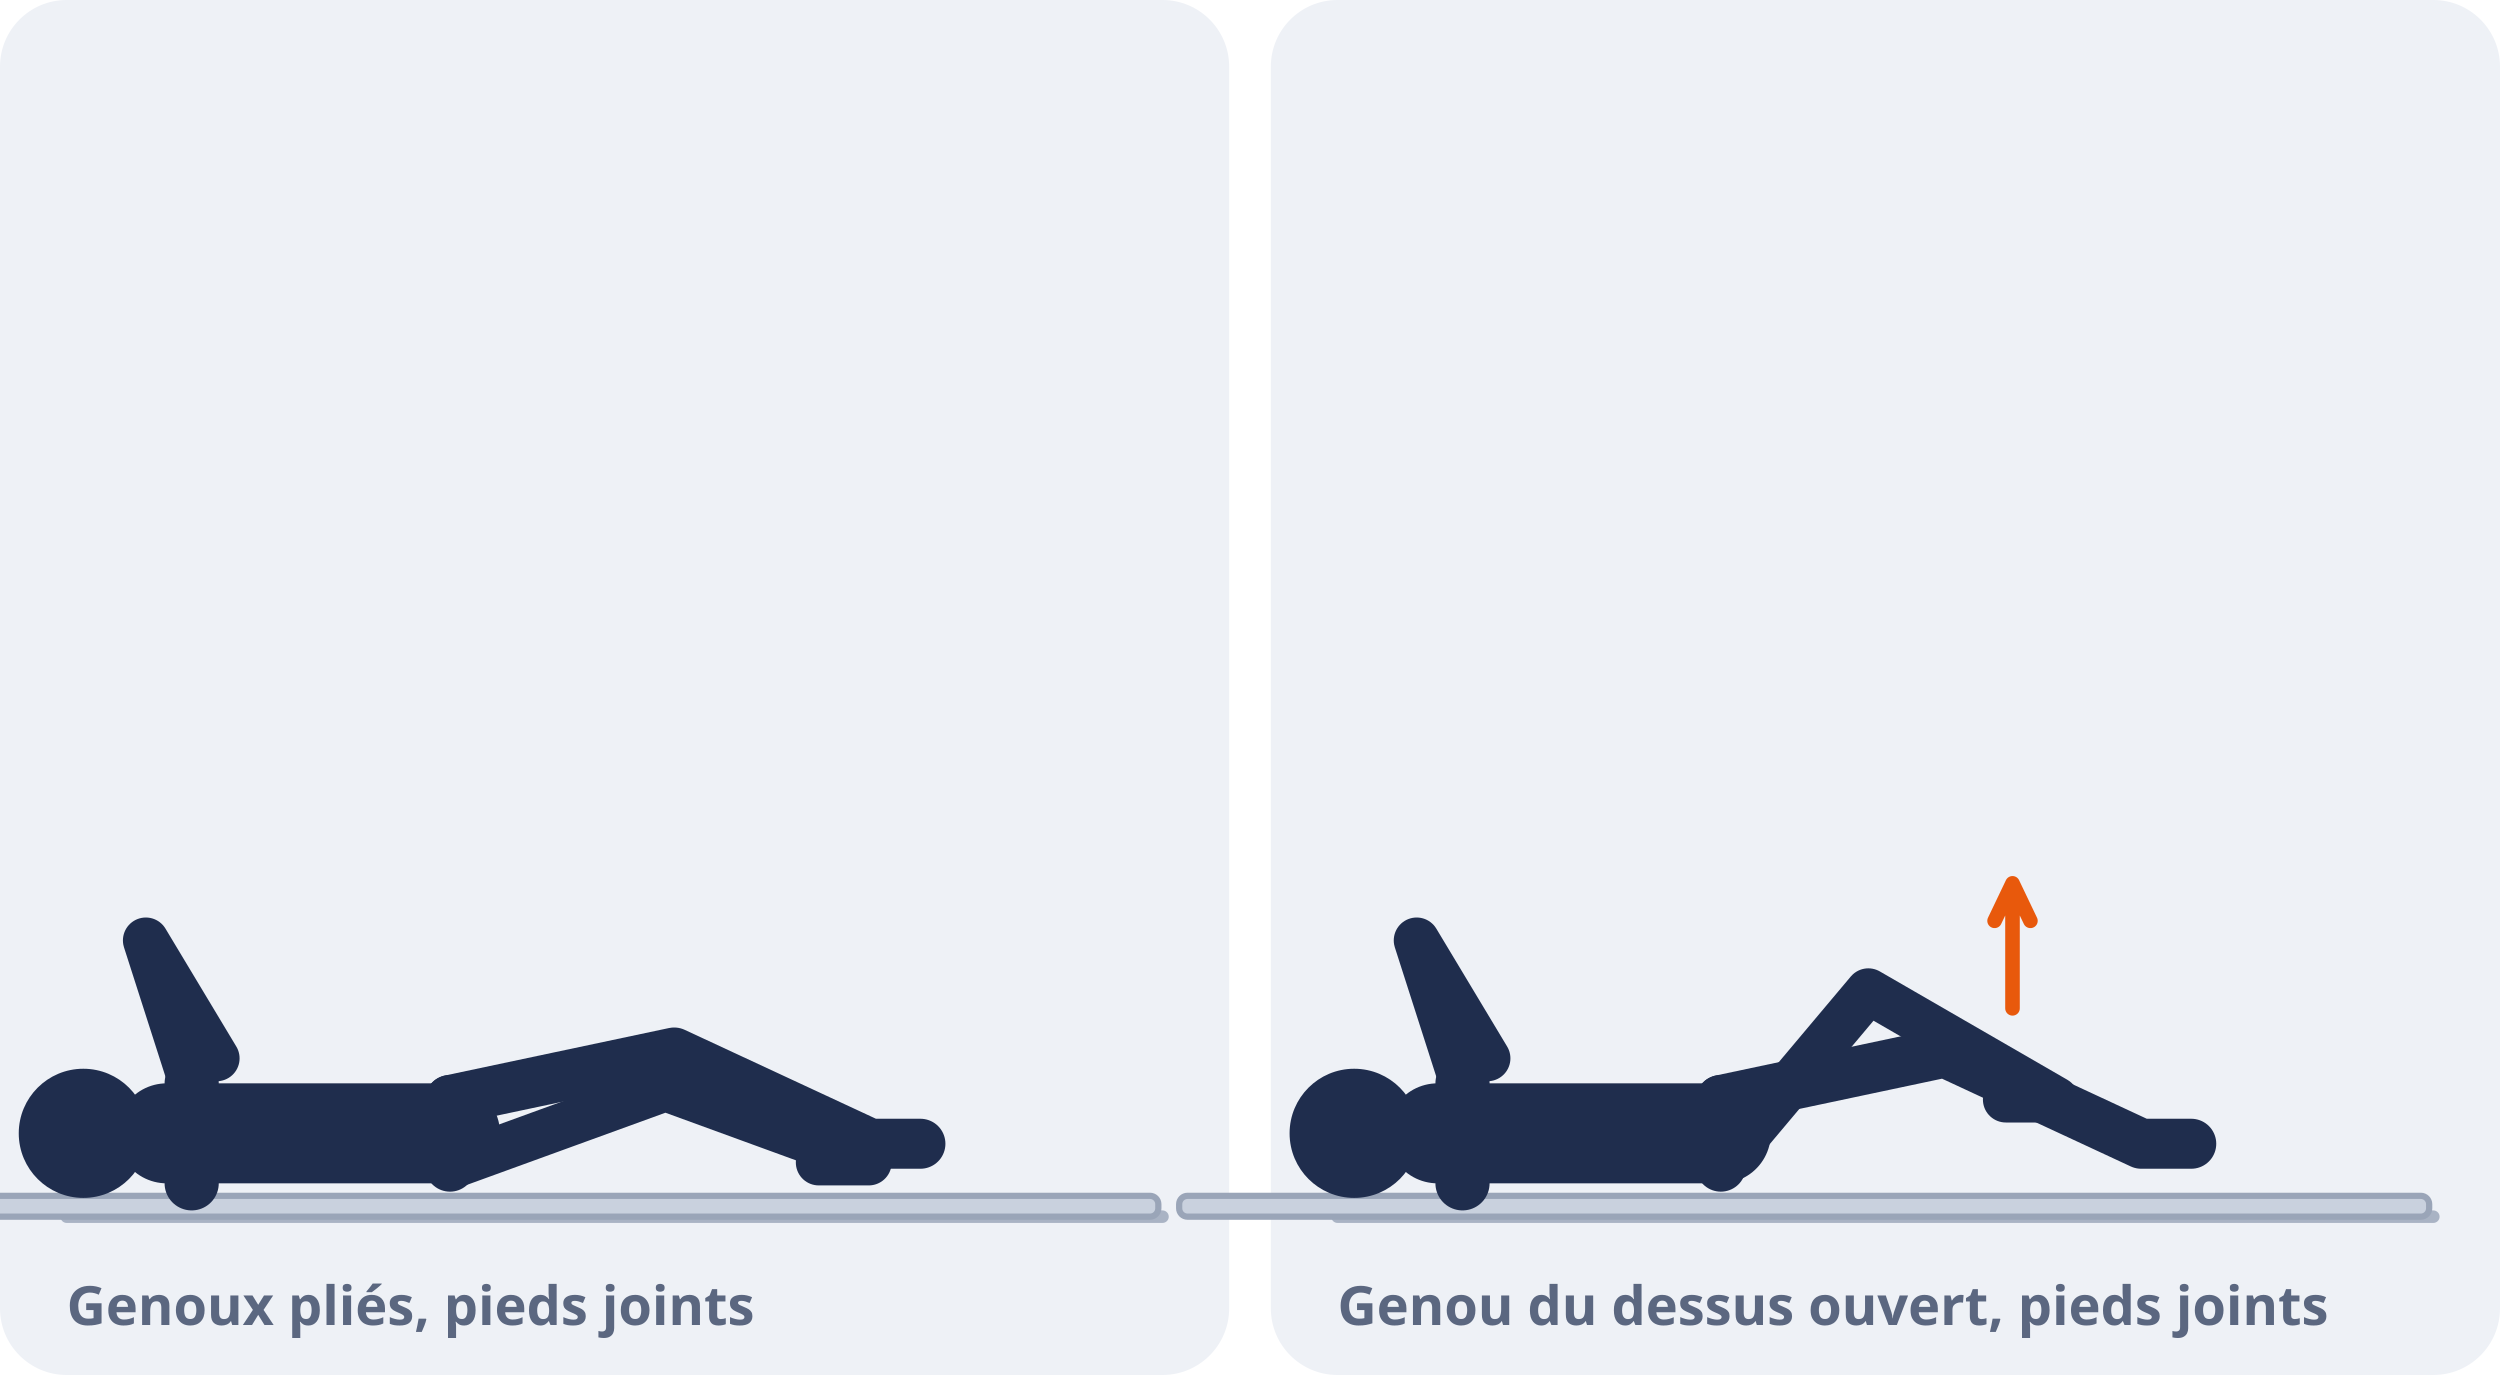
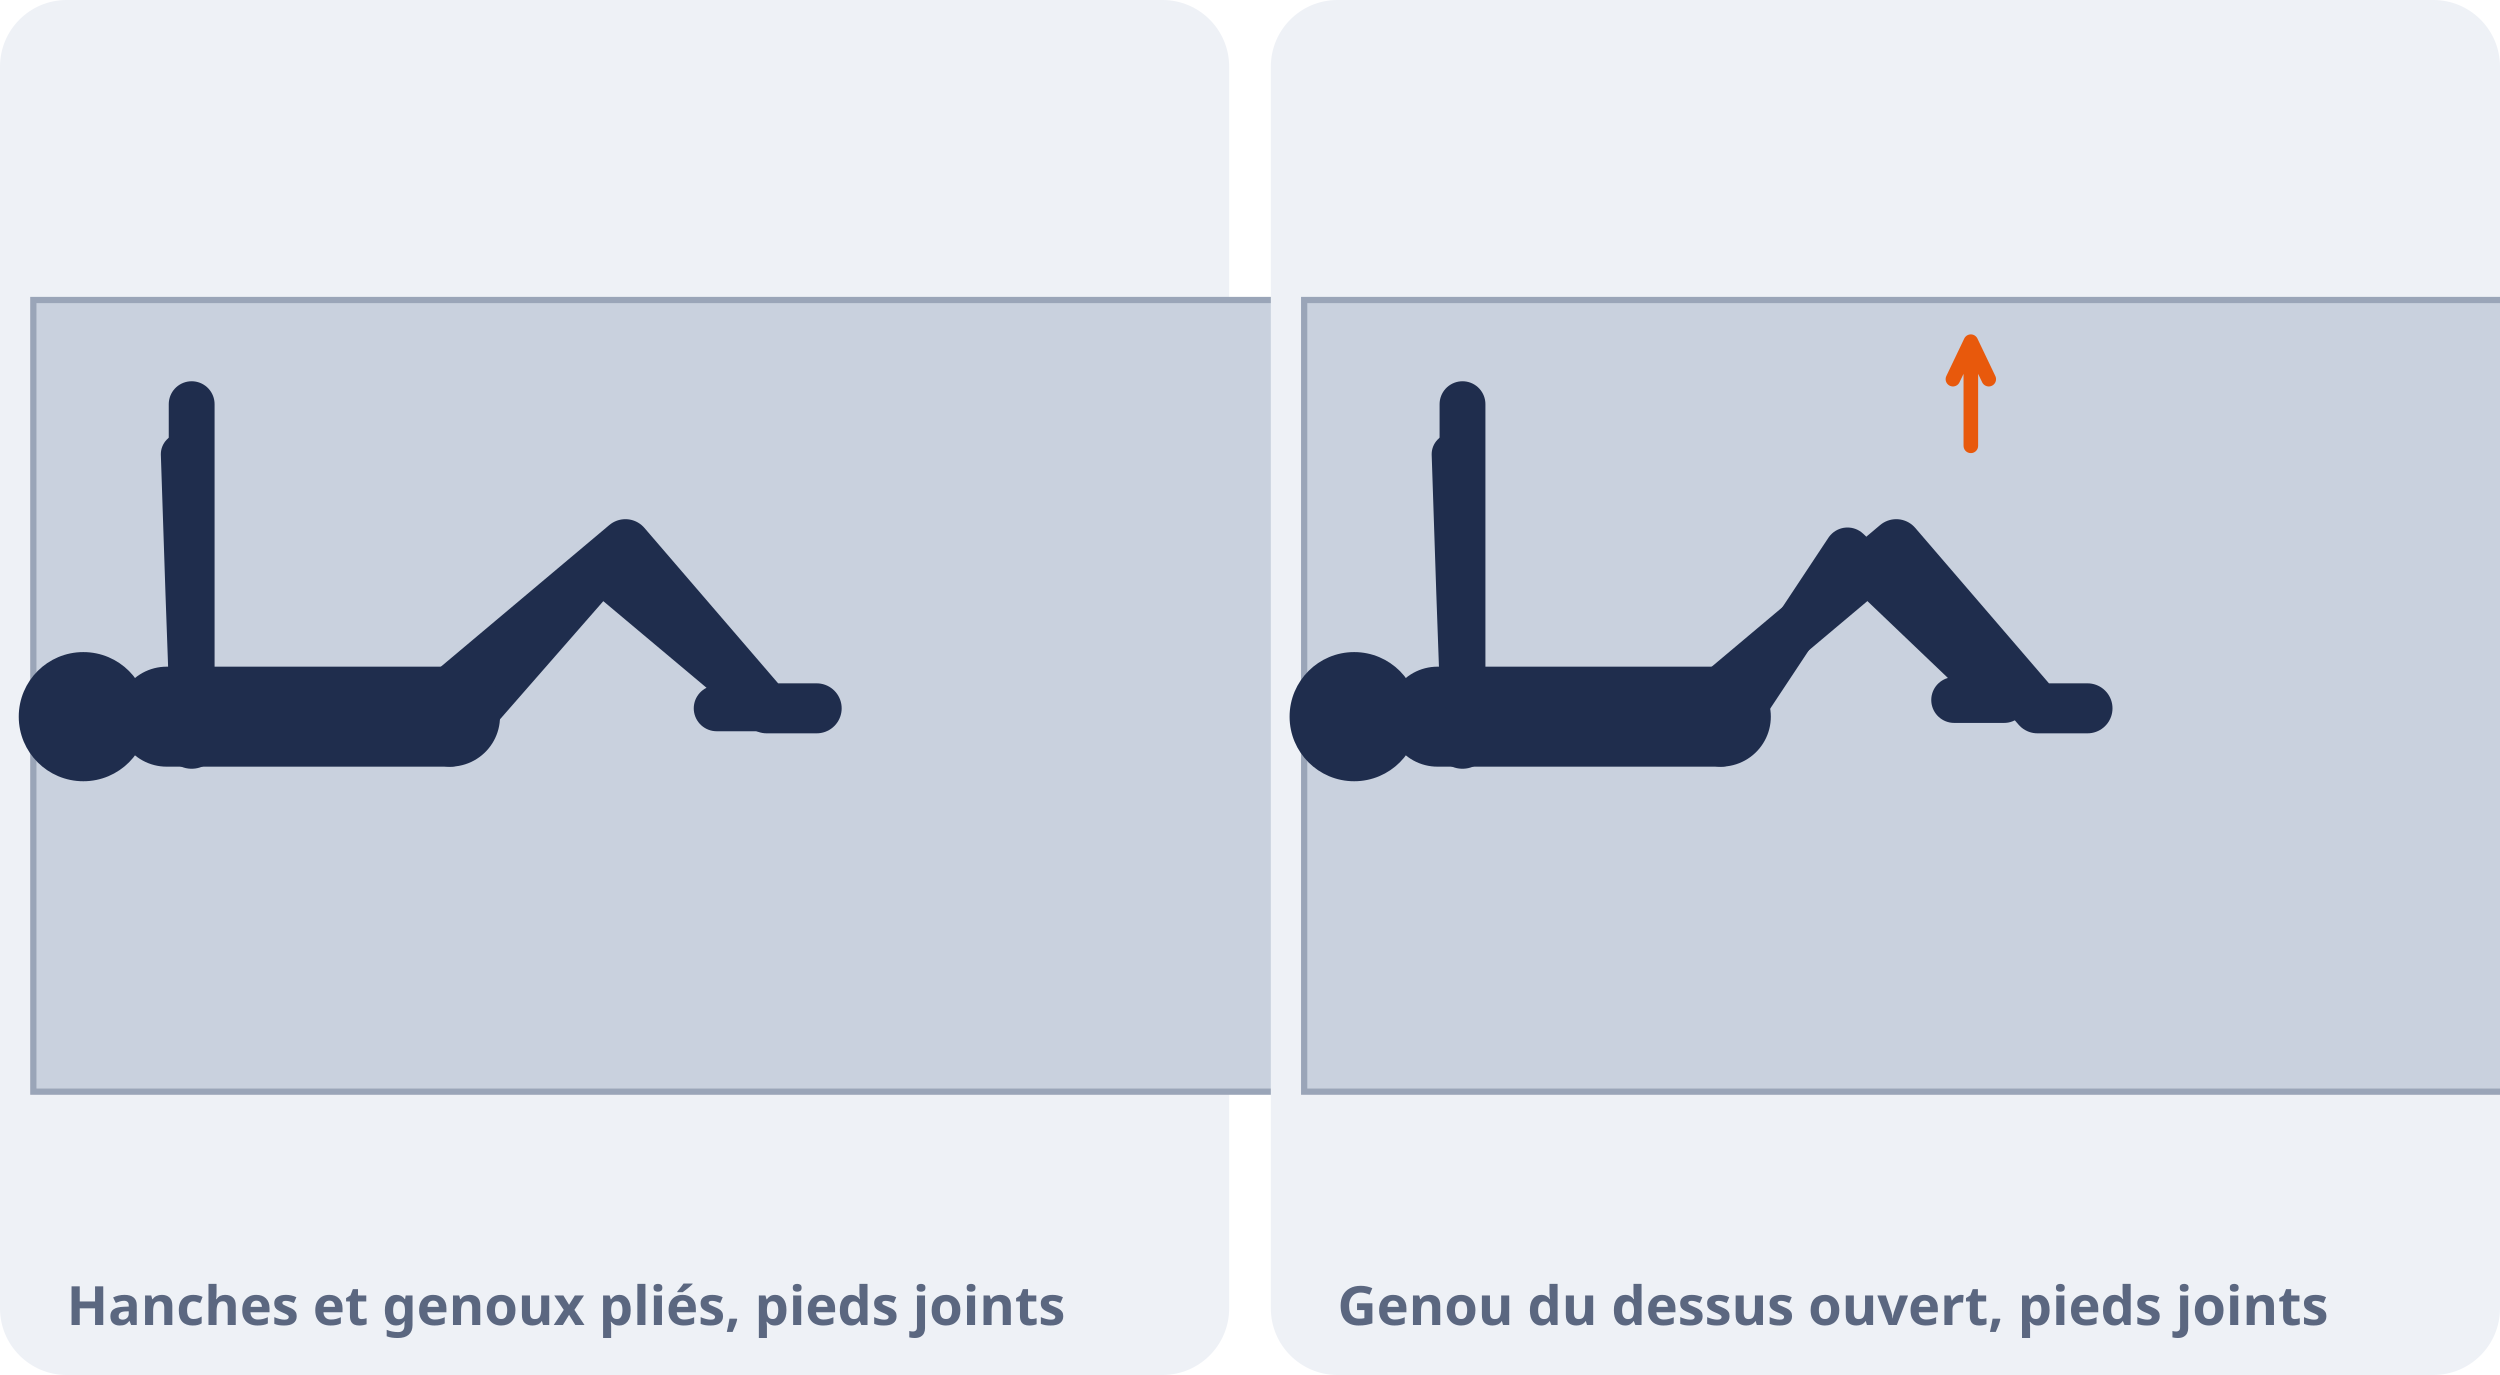
<svg xmlns="http://www.w3.org/2000/svg" viewBox="0 0 600 330" role="img" aria-labelledby="t">
  <style>.bg{fill:#eef1f6}.gr{stroke:#a9b3c4;stroke-width:3;stroke-linecap:round}.bn{stroke:#1f2d4d;fill:none;stroke-linecap:round;stroke-linejoin:round}.bf{stroke:#7f8cab;fill:none;stroke-linecap:round;stroke-linejoin:round}.bh{fill:#1f2d4d}.pr{fill:#c9d1de;stroke:#9aa5b8;stroke-width:1.5}.wb{fill:#dbe1ec}.prl{stroke:#9aa5b8;fill:none;stroke-linecap:round}.ac{stroke:#e8590c;fill:#e8590c;stroke-linecap:round}polyline.ac{fill:none}.arw{stroke:#e8590c;stroke-width:3.5;fill:none;stroke-linecap:round;stroke-linejoin:round}.arc{stroke:#e8590c;stroke-width:3;fill:none;stroke-dasharray:6 5}.tw{stroke:#e0a93c;fill:none;stroke-linecap:round;stroke-linejoin:round}.db{stroke:#4a5568}.dbi{stroke:#8793a8}.bag{fill:#3b7a57;stroke:#285a3f;stroke-width:1.5}.bagp{fill:#2f6849}.lbl{font:600 13px system-ui,sans-serif;fill:#5b6780}@media (prefers-color-scheme:dark){.bg{fill:#1b2233}.gr{stroke:#4a5670}.bn{stroke:#e8edf7}.bf{stroke:#8a97b5}.bh{fill:#e8edf7}.pr{fill:#2d3750;stroke:#4a5670}.wb{fill:#252e44}.prl{stroke:#56637f}.ac{stroke:#ff8a3d;fill:#ff8a3d}.arw,.arc{stroke:#ff8a3d}.tw{stroke:#d9b56a}.db{stroke:#b5bfd3}.dbi{stroke:#7b87a0}.lbl{fill:#9fb0cf}}</style>
  <rect class="bg" x="0" y="0" width="295" height="330" rx="16" />
-   <line class="gr" x1="16" y1="292" x2="279" y2="292" />
-   <rect class="pr" x="-22" y="287" width="300" height="5" rx="2" />
-   <polyline class="bn" stroke-width="12" points="108,280 108,264" />
-   <polyline class="bn" stroke-width="13" points="46,284 46,260" />
-   <polyline class="bn" stroke-width="11" points="108,280 159.7,261.2 208.5,279 196.5,279" />
-   <polyline class="bn" stroke-width="24" points="108,272 40,272" />
-   <polyline class="bn" stroke-width="12" points="108,264 161.8,252.6 208.9,274.5 220.9,274.5" />
-   <polyline class="bn" stroke-width="11" points="46,260 35,225.7 52,254" />
-   <circle class="bn bh" cx="20" cy="272" r="15" />
-   <text class="lbl" x="16" y="318">Genoux pliés, pieds joints</text>
+   <rect class="pr" x="8" y="72" width="300" height="190" rx="0" />
+   <polyline class="bn" stroke-width="12" points="108,178 108,166" />
+   <polyline class="bn" stroke-width="13" points="46,178 46,166" />
+   <polyline class="bn" stroke-width="10" points="46,178 44.7,142 43.6,109" />
+   <polyline class="bn" stroke-width="11" points="108,178 144.2,136.6 184,170 172,170" />
+   <polyline class="bn" stroke-width="24" points="108,172 40,172" />
+   <polyline class="bn" stroke-width="12" points="108,166 150.1,130.6 184,170 196,170" />
+   <polyline class="bn" stroke-width="11" points="46,166 46,130 46,97" />
+   <circle class="bn bh" cx="20" cy="172" r="15" />
+   <text class="lbl" x="16" y="318">Hanches et genoux pliés, pieds joints</text>
  <rect class="bg" x="305" y="0" width="295" height="330" rx="16" />
-   <line class="gr" x1="321" y1="292" x2="584" y2="292" />
-   <rect class="pr" x="283" y="287" width="300" height="5" rx="2" />
-   <polyline class="bn" stroke-width="12" points="413,280 413,264" />
-   <polyline class="bn" stroke-width="13" points="351,284 351,260" />
-   <polyline class="bn" stroke-width="11" points="413,280 448.4,237.9 493.4,263.9 481.4,263.9" />
-   <polyline class="bn" stroke-width="24" points="413,272 345,272" />
-   <polyline class="bn" stroke-width="12" points="413,264 466.8,252.6 513.9,274.5 525.9,274.5" />
-   <polyline class="bn" stroke-width="11" points="351,260 340,225.7 357,254" />
-   <circle class="bn bh" cx="325" cy="272" r="15" />
-   <path class="arw" d="M483,242 L483,212 M487.3,221 L483,212 L478.7,221" />
+   <rect class="pr" x="313" y="72" width="300" height="190" rx="0" />
+   <polyline class="bn" stroke-width="12" points="413,178 413,166" />
+   <polyline class="bn" stroke-width="13" points="351,178 351,166" />
+   <polyline class="bn" stroke-width="10" points="351,178 349.7,142 348.6,109" />
+   <polyline class="bn" stroke-width="11" points="413,178 443.4,132.1 481,168 469,168" />
+   <polyline class="bn" stroke-width="24" points="413,172 345,172" />
+   <polyline class="bn" stroke-width="12" points="413,166 455.1,130.6 489,170 501,170" />
+   <polyline class="bn" stroke-width="11" points="351,166 351,130 351,97" />
+   <circle class="bn bh" cx="325" cy="172" r="15" />
+   <path class="arw" d="M473,107 L473,82 M477.3,91 L473,82 L468.7,91" />
  <text class="lbl" x="321" y="318">Genou du dessus ouvert, pieds joints</text>
</svg>
